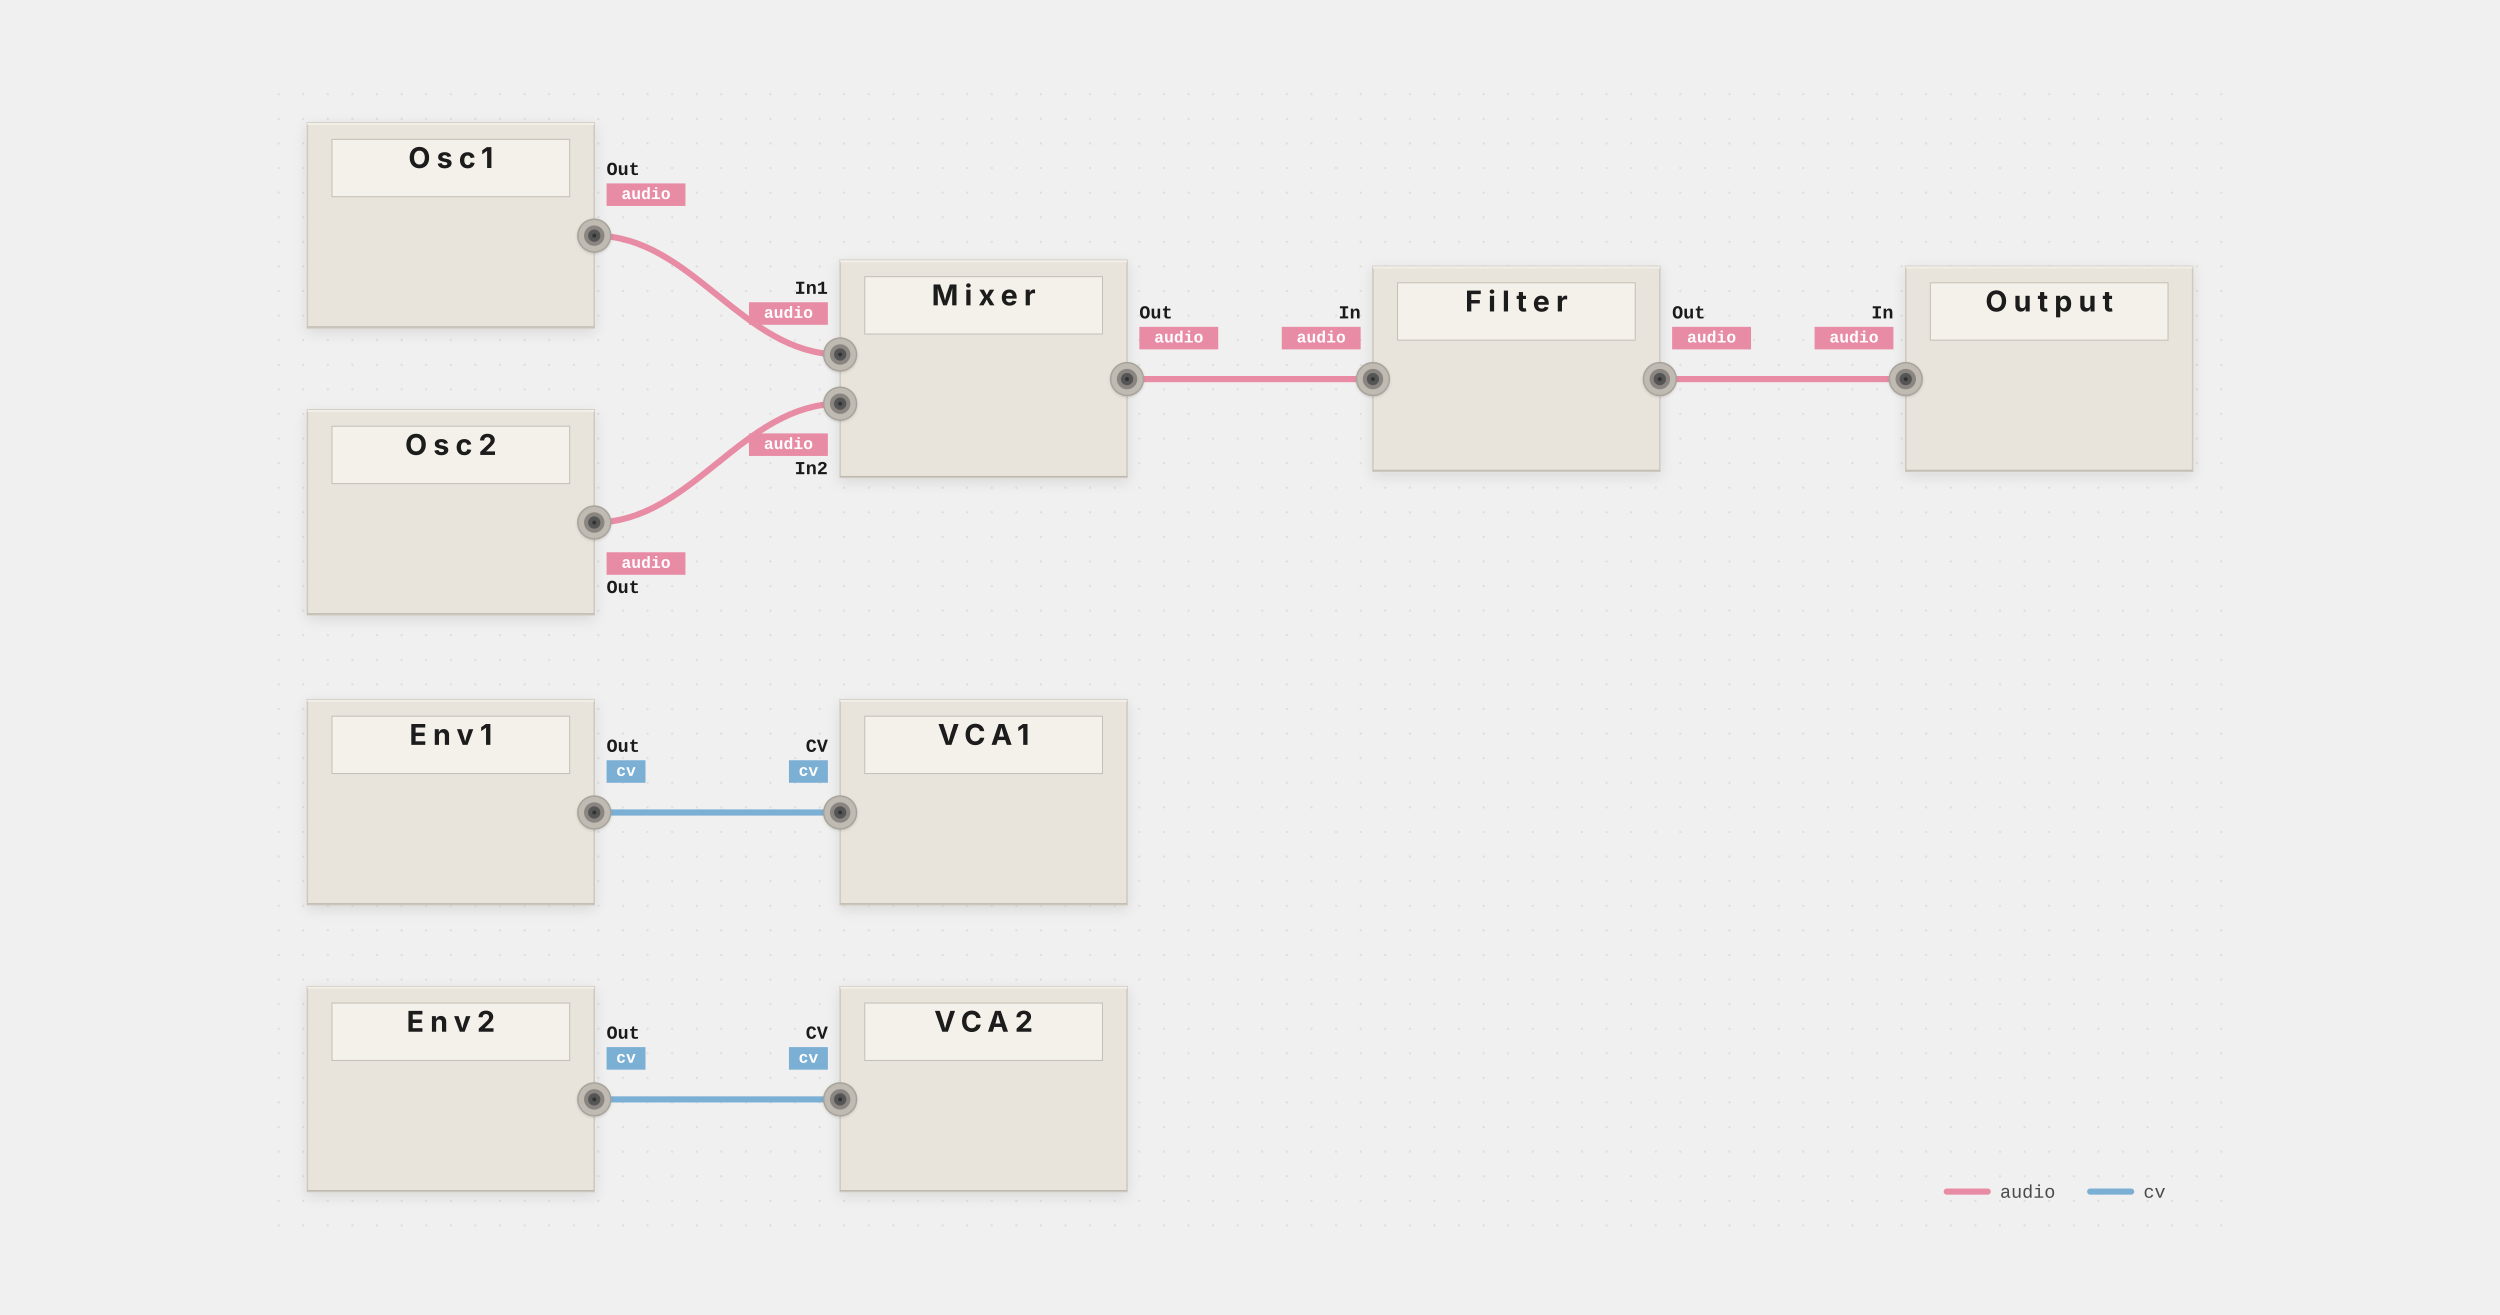
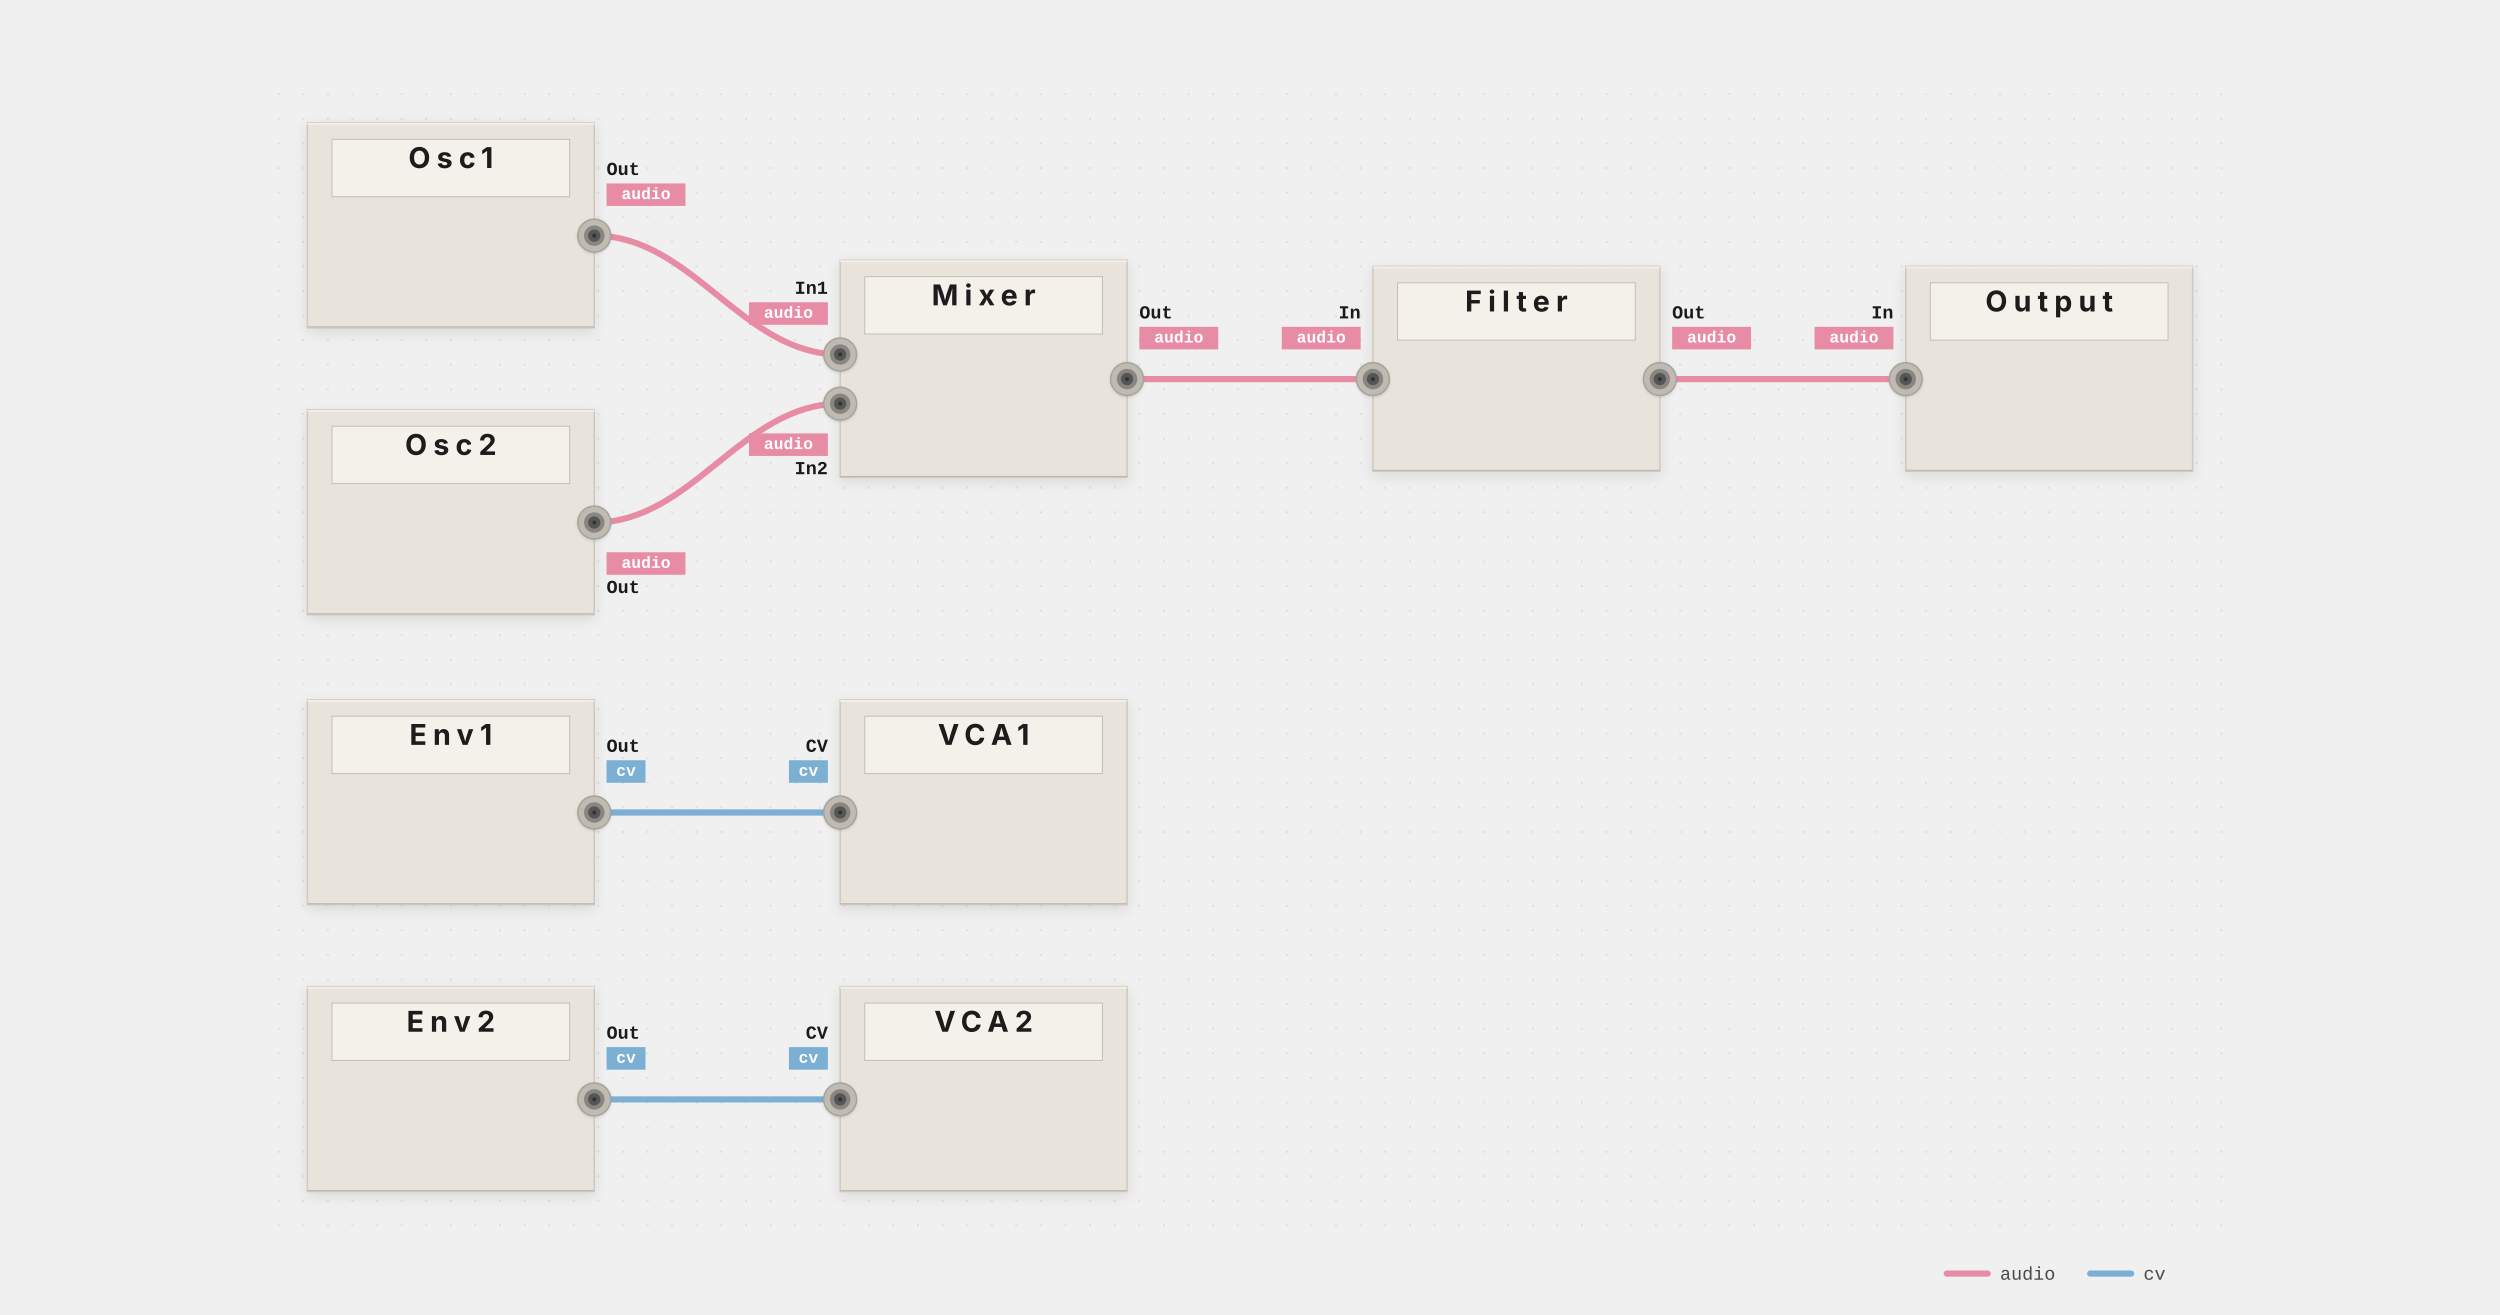
- <svg xmlns="http://www.w3.org/2000/svg" viewBox="-130 -40 1220 641.5" width="100%" data-pf-min-width="1220" role="img" aria-labelledby="pf-1e5d9f-title pf-1e5d9f-desc">
+ <svg xmlns="http://www.w3.org/2000/svg" viewBox="-130 -40 1220 641.5" width="100%" data-pf-min-width="1220" role="img" aria-labelledby="pf-cec503-title pf-cec503-desc">
  <style>@media print { .pf-panel, .pf-jack { filter: none; } }</style>
  <defs>
-     <filter id="pf-1e5d9f-panel-shadow" x="-20%" y="-20%" width="140%" height="140%">
+     <filter id="pf-cec503-panel-shadow" x="-20%" y="-20%" width="140%" height="140%">
      <feDropShadow dx="0" dy="2" stdDeviation="3" flood-opacity="0.1" />
    </filter>
-     <filter id="pf-1e5d9f-jack-shadow" x="-20%" y="-20%" width="140%" height="140%">
+     <filter id="pf-cec503-jack-shadow" x="-20%" y="-20%" width="140%" height="140%">
      <feDropShadow dx="0" dy="0.5" stdDeviation="0.8" flood-opacity="0.15" />
    </filter>
-     <pattern id="pf-1e5d9f-dots" width="12" height="12" patternUnits="userSpaceOnUse">
+     <pattern id="pf-cec503-dots" width="12" height="12" patternUnits="userSpaceOnUse">
      <circle cx="6" cy="6" r="0.5" fill="#aaaaaa" opacity="0.3" />
    </pattern>
  </defs>
  <g class="pf-layer-bg">
-     <rect width="960" height="561.5" fill="url(#pf-1e5d9f-dots)" />
+     <rect width="960" height="561.5" fill="url(#pf-cec503-dots)" />
  </g>
  <g class="pf-layer-cables">
    <path d="M 160 75 C 208 75, 232 133, 280 133" stroke="#e88ca5" stroke-width="3" fill="none" stroke-linecap="round" stroke-linejoin="round" data-connection="conn-0" data-signal="audio" />
    <path d="M 160 356.5 C 208 356.5, 232 356.5, 280 356.5" stroke="#7bafd4" stroke-width="3" fill="none" stroke-linecap="round" stroke-linejoin="round" data-connection="conn-1" data-signal="cv" />
    <path d="M 160 215 C 208 215, 232 157, 280 157" stroke="#e88ca5" stroke-width="3" fill="none" stroke-linecap="round" stroke-linejoin="round" data-connection="conn-2" data-signal="audio" />
    <path d="M 160 496.5 C 208 496.5, 232 496.5, 280 496.5" stroke="#7bafd4" stroke-width="3" fill="none" stroke-linecap="round" stroke-linejoin="round" data-connection="conn-3" data-signal="cv" />
    <path d="M 420 145 C 468 145, 492 145, 540 145" stroke="#e88ca5" stroke-width="3" fill="none" stroke-linecap="round" stroke-linejoin="round" data-connection="conn-4" data-signal="audio" />
    <path d="M 680 145 C 728 145, 752 145, 800 145" stroke="#e88ca5" stroke-width="3" fill="none" stroke-linecap="round" stroke-linejoin="round" data-connection="conn-5" data-signal="audio" />
    <circle cx="160" cy="75" r="3.5" fill="#d47a93" />
    <circle cx="280" cy="133" r="3.5" fill="#d47a93" />
    <circle cx="160" cy="356.5" r="3.5" fill="#6a9ec3" />
    <circle cx="280" cy="356.5" r="3.5" fill="#6a9ec3" />
    <circle cx="160" cy="215" r="3.5" fill="#d47a93" />
    <circle cx="280" cy="157" r="3.5" fill="#d47a93" />
    <circle cx="160" cy="496.5" r="3.5" fill="#6a9ec3" />
    <circle cx="280" cy="496.5" r="3.5" fill="#6a9ec3" />
    <circle cx="420" cy="145" r="3.5" fill="#d47a93" />
    <circle cx="540" cy="145" r="3.5" fill="#d47a93" />
    <circle cx="680" cy="145" r="3.5" fill="#d47a93" />
    <circle cx="800" cy="145" r="3.5" fill="#d47a93" />
  </g>
  <g class="pf-layer-panels">
-     <g data-module="Osc1" filter="url(#pf-1e5d9f-panel-shadow)">
+     <g data-module="Osc1" filter="url(#pf-cec503-panel-shadow)">
      <rect x="20" y="20" width="140" height="100" fill="#e8e4dc" stroke="#cec8be" stroke-width="0.75" rx="0" />
      <line x1="20" y1="20.5" x2="160" y2="20.5" stroke="#f2efe8" stroke-width="1" />
      <line x1="20" y1="119.5" x2="160" y2="119.5" stroke="#bdb8ae" stroke-width="0.5" />
      <rect x="32" y="28" width="116" height="28" fill="#f4f1ea" stroke="#c5c0b6" stroke-width="0.5" />
      <text x="90" y="42" text-anchor="middle" font-family="system-ui, -apple-system, BlinkMacSystemFont, 'Segoe UI', sans-serif" font-size="14" font-weight="700" fill="#1a1a1a" letter-spacing="3">Osc1</text>
    </g>
-     <g data-module="Mixer" filter="url(#pf-1e5d9f-panel-shadow)">
+     <g data-module="Mixer" filter="url(#pf-cec503-panel-shadow)">
      <rect x="280" y="87" width="140" height="106" fill="#e8e4dc" stroke="#cec8be" stroke-width="0.75" rx="0" />
      <line x1="280" y1="87.5" x2="420" y2="87.5" stroke="#f2efe8" stroke-width="1" />
      <line x1="280" y1="192.5" x2="420" y2="192.5" stroke="#bdb8ae" stroke-width="0.5" />
      <rect x="292" y="95" width="116" height="28" fill="#f4f1ea" stroke="#c5c0b6" stroke-width="0.5" />
      <text x="350" y="109" text-anchor="middle" font-family="system-ui, -apple-system, BlinkMacSystemFont, 'Segoe UI', sans-serif" font-size="14" font-weight="700" fill="#1a1a1a" letter-spacing="3">Mixer</text>
    </g>
-     <g data-module="Env1" filter="url(#pf-1e5d9f-panel-shadow)">
+     <g data-module="Env1" filter="url(#pf-cec503-panel-shadow)">
      <rect x="20" y="301.5" width="140" height="100" fill="#e8e4dc" stroke="#cec8be" stroke-width="0.75" rx="0" />
      <line x1="20" y1="302" x2="160" y2="302" stroke="#f2efe8" stroke-width="1" />
      <line x1="20" y1="401" x2="160" y2="401" stroke="#bdb8ae" stroke-width="0.5" />
      <rect x="32" y="309.5" width="116" height="28" fill="#f4f1ea" stroke="#c5c0b6" stroke-width="0.5" />
      <text x="90" y="323.5" text-anchor="middle" font-family="system-ui, -apple-system, BlinkMacSystemFont, 'Segoe UI', sans-serif" font-size="14" font-weight="700" fill="#1a1a1a" letter-spacing="3">Env1</text>
    </g>
-     <g data-module="VCA1" filter="url(#pf-1e5d9f-panel-shadow)">
+     <g data-module="VCA1" filter="url(#pf-cec503-panel-shadow)">
      <rect x="280" y="301.5" width="140" height="100" fill="#e8e4dc" stroke="#cec8be" stroke-width="0.75" rx="0" />
      <line x1="280" y1="302" x2="420" y2="302" stroke="#f2efe8" stroke-width="1" />
      <line x1="280" y1="401" x2="420" y2="401" stroke="#bdb8ae" stroke-width="0.5" />
      <rect x="292" y="309.5" width="116" height="28" fill="#f4f1ea" stroke="#c5c0b6" stroke-width="0.5" />
      <text x="350" y="323.5" text-anchor="middle" font-family="system-ui, -apple-system, BlinkMacSystemFont, 'Segoe UI', sans-serif" font-size="14" font-weight="700" fill="#1a1a1a" letter-spacing="3">VCA1</text>
    </g>
-     <g data-module="Osc2" filter="url(#pf-1e5d9f-panel-shadow)">
+     <g data-module="Osc2" filter="url(#pf-cec503-panel-shadow)">
      <rect x="20" y="160" width="140" height="100" fill="#e8e4dc" stroke="#cec8be" stroke-width="0.75" rx="0" />
      <line x1="20" y1="160.5" x2="160" y2="160.5" stroke="#f2efe8" stroke-width="1" />
      <line x1="20" y1="259.5" x2="160" y2="259.5" stroke="#bdb8ae" stroke-width="0.5" />
      <rect x="32" y="168" width="116" height="28" fill="#f4f1ea" stroke="#c5c0b6" stroke-width="0.5" />
      <text x="90" y="182" text-anchor="middle" font-family="system-ui, -apple-system, BlinkMacSystemFont, 'Segoe UI', sans-serif" font-size="14" font-weight="700" fill="#1a1a1a" letter-spacing="3">Osc2</text>
    </g>
-     <g data-module="Env2" filter="url(#pf-1e5d9f-panel-shadow)">
+     <g data-module="Env2" filter="url(#pf-cec503-panel-shadow)">
      <rect x="20" y="441.5" width="140" height="100" fill="#e8e4dc" stroke="#cec8be" stroke-width="0.75" rx="0" />
      <line x1="20" y1="442" x2="160" y2="442" stroke="#f2efe8" stroke-width="1" />
      <line x1="20" y1="541" x2="160" y2="541" stroke="#bdb8ae" stroke-width="0.5" />
      <rect x="32" y="449.5" width="116" height="28" fill="#f4f1ea" stroke="#c5c0b6" stroke-width="0.5" />
      <text x="90" y="463.5" text-anchor="middle" font-family="system-ui, -apple-system, BlinkMacSystemFont, 'Segoe UI', sans-serif" font-size="14" font-weight="700" fill="#1a1a1a" letter-spacing="3">Env2</text>
    </g>
-     <g data-module="VCA2" filter="url(#pf-1e5d9f-panel-shadow)">
+     <g data-module="VCA2" filter="url(#pf-cec503-panel-shadow)">
      <rect x="280" y="441.5" width="140" height="100" fill="#e8e4dc" stroke="#cec8be" stroke-width="0.75" rx="0" />
      <line x1="280" y1="442" x2="420" y2="442" stroke="#f2efe8" stroke-width="1" />
      <line x1="280" y1="541" x2="420" y2="541" stroke="#bdb8ae" stroke-width="0.5" />
      <rect x="292" y="449.5" width="116" height="28" fill="#f4f1ea" stroke="#c5c0b6" stroke-width="0.5" />
      <text x="350" y="463.5" text-anchor="middle" font-family="system-ui, -apple-system, BlinkMacSystemFont, 'Segoe UI', sans-serif" font-size="14" font-weight="700" fill="#1a1a1a" letter-spacing="3">VCA2</text>
    </g>
-     <g data-module="Filter" filter="url(#pf-1e5d9f-panel-shadow)">
+     <g data-module="Filter" filter="url(#pf-cec503-panel-shadow)">
      <rect x="540" y="90" width="140" height="100" fill="#e8e4dc" stroke="#cec8be" stroke-width="0.75" rx="0" />
      <line x1="540" y1="90.5" x2="680" y2="90.5" stroke="#f2efe8" stroke-width="1" />
      <line x1="540" y1="189.5" x2="680" y2="189.5" stroke="#bdb8ae" stroke-width="0.5" />
      <rect x="552" y="98" width="116" height="28" fill="#f4f1ea" stroke="#c5c0b6" stroke-width="0.5" />
      <text x="610" y="112" text-anchor="middle" font-family="system-ui, -apple-system, BlinkMacSystemFont, 'Segoe UI', sans-serif" font-size="14" font-weight="700" fill="#1a1a1a" letter-spacing="3">Filter</text>
    </g>
-     <g data-module="Output" filter="url(#pf-1e5d9f-panel-shadow)">
+     <g data-module="Output" filter="url(#pf-cec503-panel-shadow)">
      <rect x="800" y="90" width="140" height="100" fill="#e8e4dc" stroke="#cec8be" stroke-width="0.75" rx="0" />
      <line x1="800" y1="90.5" x2="940" y2="90.5" stroke="#f2efe8" stroke-width="1" />
      <line x1="800" y1="189.5" x2="940" y2="189.5" stroke="#bdb8ae" stroke-width="0.5" />
      <rect x="812" y="98" width="116" height="28" fill="#f4f1ea" stroke="#c5c0b6" stroke-width="0.5" />
      <text x="870" y="112" text-anchor="middle" font-family="system-ui, -apple-system, BlinkMacSystemFont, 'Segoe UI', sans-serif" font-size="14" font-weight="700" fill="#1a1a1a" letter-spacing="3">Output</text>
    </g>
  </g>
  <g class="pf-layer-params" />
  <g class="pf-layer-jacks">
-     <g data-port="osc1.out" filter="url(#pf-1e5d9f-jack-shadow)">
+     <g data-port="osc1.out" filter="url(#pf-cec503-jack-shadow)">
      <circle cx="160" cy="75" r="8" fill="#c0bbb2" stroke="#a8a39a" stroke-width="0.75" />
      <circle cx="160" cy="75" r="5" fill="#8a8580" />
      <circle cx="160" cy="75" r="3" fill="#555555" />
      <circle cx="160" cy="75" r="1" fill="#333333" />
    </g>
-     <g data-port="mixer.in1" filter="url(#pf-1e5d9f-jack-shadow)">
+     <g data-port="mixer.in1" filter="url(#pf-cec503-jack-shadow)">
      <circle cx="280" cy="133" r="8" fill="#c0bbb2" stroke="#a8a39a" stroke-width="0.75" />
      <circle cx="280" cy="133" r="5" fill="#8a8580" />
      <circle cx="280" cy="133" r="3" fill="#555555" />
      <circle cx="280" cy="133" r="1" fill="#333333" />
    </g>
-     <g data-port="mixer.in2" filter="url(#pf-1e5d9f-jack-shadow)">
+     <g data-port="mixer.in2" filter="url(#pf-cec503-jack-shadow)">
      <circle cx="280" cy="157" r="8" fill="#c0bbb2" stroke="#a8a39a" stroke-width="0.75" />
      <circle cx="280" cy="157" r="5" fill="#8a8580" />
      <circle cx="280" cy="157" r="3" fill="#555555" />
      <circle cx="280" cy="157" r="1" fill="#333333" />
    </g>
-     <g data-port="mixer.out" filter="url(#pf-1e5d9f-jack-shadow)">
+     <g data-port="mixer.out" filter="url(#pf-cec503-jack-shadow)">
      <circle cx="420" cy="145" r="8" fill="#c0bbb2" stroke="#a8a39a" stroke-width="0.75" />
      <circle cx="420" cy="145" r="5" fill="#8a8580" />
      <circle cx="420" cy="145" r="3" fill="#555555" />
      <circle cx="420" cy="145" r="1" fill="#333333" />
    </g>
-     <g data-port="env1.out" filter="url(#pf-1e5d9f-jack-shadow)">
+     <g data-port="env1.out" filter="url(#pf-cec503-jack-shadow)">
      <circle cx="160" cy="356.5" r="8" fill="#c0bbb2" stroke="#a8a39a" stroke-width="0.75" />
      <circle cx="160" cy="356.5" r="5" fill="#8a8580" />
      <circle cx="160" cy="356.5" r="3" fill="#555555" />
      <circle cx="160" cy="356.5" r="1" fill="#333333" />
    </g>
-     <g data-port="vca1.cv" filter="url(#pf-1e5d9f-jack-shadow)">
+     <g data-port="vca1.cv" filter="url(#pf-cec503-jack-shadow)">
      <circle cx="280" cy="356.5" r="8" fill="#c0bbb2" stroke="#a8a39a" stroke-width="0.75" />
      <circle cx="280" cy="356.5" r="5" fill="#8a8580" />
      <circle cx="280" cy="356.5" r="3" fill="#555555" />
      <circle cx="280" cy="356.5" r="1" fill="#333333" />
    </g>
-     <g data-port="osc2.out" filter="url(#pf-1e5d9f-jack-shadow)">
+     <g data-port="osc2.out" filter="url(#pf-cec503-jack-shadow)">
      <circle cx="160" cy="215" r="8" fill="#c0bbb2" stroke="#a8a39a" stroke-width="0.75" />
      <circle cx="160" cy="215" r="5" fill="#8a8580" />
      <circle cx="160" cy="215" r="3" fill="#555555" />
      <circle cx="160" cy="215" r="1" fill="#333333" />
    </g>
-     <g data-port="env2.out" filter="url(#pf-1e5d9f-jack-shadow)">
+     <g data-port="env2.out" filter="url(#pf-cec503-jack-shadow)">
      <circle cx="160" cy="496.5" r="8" fill="#c0bbb2" stroke="#a8a39a" stroke-width="0.75" />
      <circle cx="160" cy="496.5" r="5" fill="#8a8580" />
      <circle cx="160" cy="496.5" r="3" fill="#555555" />
      <circle cx="160" cy="496.5" r="1" fill="#333333" />
    </g>
-     <g data-port="vca2.cv" filter="url(#pf-1e5d9f-jack-shadow)">
+     <g data-port="vca2.cv" filter="url(#pf-cec503-jack-shadow)">
      <circle cx="280" cy="496.5" r="8" fill="#c0bbb2" stroke="#a8a39a" stroke-width="0.75" />
      <circle cx="280" cy="496.5" r="5" fill="#8a8580" />
      <circle cx="280" cy="496.5" r="3" fill="#555555" />
      <circle cx="280" cy="496.5" r="1" fill="#333333" />
    </g>
-     <g data-port="filter.in" filter="url(#pf-1e5d9f-jack-shadow)">
+     <g data-port="filter.in" filter="url(#pf-cec503-jack-shadow)">
      <circle cx="540" cy="145" r="8" fill="#c0bbb2" stroke="#a8a39a" stroke-width="0.75" />
      <circle cx="540" cy="145" r="5" fill="#8a8580" />
      <circle cx="540" cy="145" r="3" fill="#555555" />
      <circle cx="540" cy="145" r="1" fill="#333333" />
    </g>
-     <g data-port="filter.out" filter="url(#pf-1e5d9f-jack-shadow)">
+     <g data-port="filter.out" filter="url(#pf-cec503-jack-shadow)">
      <circle cx="680" cy="145" r="8" fill="#c0bbb2" stroke="#a8a39a" stroke-width="0.75" />
      <circle cx="680" cy="145" r="5" fill="#8a8580" />
      <circle cx="680" cy="145" r="3" fill="#555555" />
      <circle cx="680" cy="145" r="1" fill="#333333" />
    </g>
-     <g data-port="output.in" filter="url(#pf-1e5d9f-jack-shadow)">
+     <g data-port="output.in" filter="url(#pf-cec503-jack-shadow)">
      <circle cx="800" cy="145" r="8" fill="#c0bbb2" stroke="#a8a39a" stroke-width="0.75" />
      <circle cx="800" cy="145" r="5" fill="#8a8580" />
      <circle cx="800" cy="145" r="3" fill="#555555" />
      <circle cx="800" cy="145" r="1" fill="#333333" />
    </g>
  </g>
  <g class="pf-layer-labels">
    <text x="166" y="43" font-family="'SF Mono', 'Fira Code', Consolas, 'Courier New', monospace" font-size="9" fill="#1a1a1a" font-weight="600" text-anchor="start" dominant-baseline="central">Out</text>
    <rect class="pf-port-pill" x="166" y="49.5" width="38.5" height="11" rx="0" fill="#e88ca5" data-signal="audio" />
    <text class="pf-port-pill-text" x="185.25" y="55" text-anchor="middle" dominant-baseline="central" font-family="'SF Mono', 'Fira Code', Consolas, 'Courier New', monospace" font-size="8" fill="#ffffff" font-weight="600">audio</text>
    <text x="274" y="101" font-family="'SF Mono', 'Fira Code', Consolas, 'Courier New', monospace" font-size="9" fill="#1a1a1a" font-weight="600" text-anchor="end" dominant-baseline="central">In1</text>
    <rect class="pf-port-pill" x="235.5" y="107.5" width="38.5" height="11" rx="0" fill="#e88ca5" data-signal="audio" />
    <text class="pf-port-pill-text" x="254.75" y="113" text-anchor="middle" dominant-baseline="central" font-family="'SF Mono', 'Fira Code', Consolas, 'Courier New', monospace" font-size="8" fill="#ffffff" font-weight="600">audio</text>
    <text x="274" y="189" font-family="'SF Mono', 'Fira Code', Consolas, 'Courier New', monospace" font-size="9" fill="#1a1a1a" font-weight="600" text-anchor="end" dominant-baseline="central">In2</text>
    <rect class="pf-port-pill" x="235.5" y="171.5" width="38.5" height="11" rx="0" fill="#e88ca5" data-signal="audio" />
    <text class="pf-port-pill-text" x="254.75" y="177" text-anchor="middle" dominant-baseline="central" font-family="'SF Mono', 'Fira Code', Consolas, 'Courier New', monospace" font-size="8" fill="#ffffff" font-weight="600">audio</text>
    <text x="426" y="113" font-family="'SF Mono', 'Fira Code', Consolas, 'Courier New', monospace" font-size="9" fill="#1a1a1a" font-weight="600" text-anchor="start" dominant-baseline="central">Out</text>
    <rect class="pf-port-pill" x="426" y="119.5" width="38.5" height="11" rx="0" fill="#e88ca5" data-signal="audio" />
    <text class="pf-port-pill-text" x="445.25" y="125" text-anchor="middle" dominant-baseline="central" font-family="'SF Mono', 'Fira Code', Consolas, 'Courier New', monospace" font-size="8" fill="#ffffff" font-weight="600">audio</text>
    <text x="166" y="324.5" font-family="'SF Mono', 'Fira Code', Consolas, 'Courier New', monospace" font-size="9" fill="#1a1a1a" font-weight="600" text-anchor="start" dominant-baseline="central">Out</text>
    <rect class="pf-port-pill" x="166" y="331" width="19" height="11" rx="0" fill="#7bafd4" data-signal="cv" />
    <text class="pf-port-pill-text" x="175.5" y="336.5" text-anchor="middle" dominant-baseline="central" font-family="'SF Mono', 'Fira Code', Consolas, 'Courier New', monospace" font-size="8" fill="#ffffff" font-weight="600">cv</text>
    <text x="274" y="324.5" font-family="'SF Mono', 'Fira Code', Consolas, 'Courier New', monospace" font-size="9" fill="#1a1a1a" font-weight="600" text-anchor="end" dominant-baseline="central">CV</text>
    <rect class="pf-port-pill" x="255" y="331" width="19" height="11" rx="0" fill="#7bafd4" data-signal="cv" />
    <text class="pf-port-pill-text" x="264.5" y="336.5" text-anchor="middle" dominant-baseline="central" font-family="'SF Mono', 'Fira Code', Consolas, 'Courier New', monospace" font-size="8" fill="#ffffff" font-weight="600">cv</text>
    <text x="166" y="247" font-family="'SF Mono', 'Fira Code', Consolas, 'Courier New', monospace" font-size="9" fill="#1a1a1a" font-weight="600" text-anchor="start" dominant-baseline="central">Out</text>
    <rect class="pf-port-pill" x="166" y="229.5" width="38.5" height="11" rx="0" fill="#e88ca5" data-signal="audio" />
    <text class="pf-port-pill-text" x="185.25" y="235" text-anchor="middle" dominant-baseline="central" font-family="'SF Mono', 'Fira Code', Consolas, 'Courier New', monospace" font-size="8" fill="#ffffff" font-weight="600">audio</text>
    <text x="166" y="464.5" font-family="'SF Mono', 'Fira Code', Consolas, 'Courier New', monospace" font-size="9" fill="#1a1a1a" font-weight="600" text-anchor="start" dominant-baseline="central">Out</text>
    <rect class="pf-port-pill" x="166" y="471" width="19" height="11" rx="0" fill="#7bafd4" data-signal="cv" />
    <text class="pf-port-pill-text" x="175.5" y="476.5" text-anchor="middle" dominant-baseline="central" font-family="'SF Mono', 'Fira Code', Consolas, 'Courier New', monospace" font-size="8" fill="#ffffff" font-weight="600">cv</text>
    <text x="274" y="464.5" font-family="'SF Mono', 'Fira Code', Consolas, 'Courier New', monospace" font-size="9" fill="#1a1a1a" font-weight="600" text-anchor="end" dominant-baseline="central">CV</text>
    <rect class="pf-port-pill" x="255" y="471" width="19" height="11" rx="0" fill="#7bafd4" data-signal="cv" />
    <text class="pf-port-pill-text" x="264.5" y="476.5" text-anchor="middle" dominant-baseline="central" font-family="'SF Mono', 'Fira Code', Consolas, 'Courier New', monospace" font-size="8" fill="#ffffff" font-weight="600">cv</text>
    <text x="534" y="113" font-family="'SF Mono', 'Fira Code', Consolas, 'Courier New', monospace" font-size="9" fill="#1a1a1a" font-weight="600" text-anchor="end" dominant-baseline="central">In</text>
    <rect class="pf-port-pill" x="495.5" y="119.5" width="38.5" height="11" rx="0" fill="#e88ca5" data-signal="audio" />
    <text class="pf-port-pill-text" x="514.75" y="125" text-anchor="middle" dominant-baseline="central" font-family="'SF Mono', 'Fira Code', Consolas, 'Courier New', monospace" font-size="8" fill="#ffffff" font-weight="600">audio</text>
    <text x="686" y="113" font-family="'SF Mono', 'Fira Code', Consolas, 'Courier New', monospace" font-size="9" fill="#1a1a1a" font-weight="600" text-anchor="start" dominant-baseline="central">Out</text>
    <rect class="pf-port-pill" x="686" y="119.5" width="38.5" height="11" rx="0" fill="#e88ca5" data-signal="audio" />
    <text class="pf-port-pill-text" x="705.25" y="125" text-anchor="middle" dominant-baseline="central" font-family="'SF Mono', 'Fira Code', Consolas, 'Courier New', monospace" font-size="8" fill="#ffffff" font-weight="600">audio</text>
    <text x="794" y="113" font-family="'SF Mono', 'Fira Code', Consolas, 'Courier New', monospace" font-size="9" fill="#1a1a1a" font-weight="600" text-anchor="end" dominant-baseline="central">In</text>
    <rect class="pf-port-pill" x="755.5" y="119.5" width="38.5" height="11" rx="0" fill="#e88ca5" data-signal="audio" />
    <text class="pf-port-pill-text" x="774.75" y="125" text-anchor="middle" dominant-baseline="central" font-family="'SF Mono', 'Fira Code', Consolas, 'Courier New', monospace" font-size="8" fill="#ffffff" font-weight="600">audio</text>
  </g>
  <g class="pf-layer-annotations" />
  <g class="pf-layer-legend">
-     <g transform="translate(820, 541.5)">
+     <g transform="translate(820, 581.5)">
      <line x1="0" y1="0" x2="20" y2="0" stroke="#e88ca5" stroke-width="3" stroke-linecap="round" />
      <text x="26" y="3" font-family="'SF Mono', 'Fira Code', Consolas, 'Courier New', monospace" font-size="9" fill="#4a4a4a">audio</text>
    </g>
-     <g transform="translate(890, 541.5)">
+     <g transform="translate(890, 581.5)">
      <line x1="0" y1="0" x2="20" y2="0" stroke="#7bafd4" stroke-width="3" stroke-linecap="round" />
      <text x="26" y="3" font-family="'SF Mono', 'Fira Code', Consolas, 'Courier New', monospace" font-size="9" fill="#4a4a4a">cv</text>
    </g>
  </g>
</svg>
